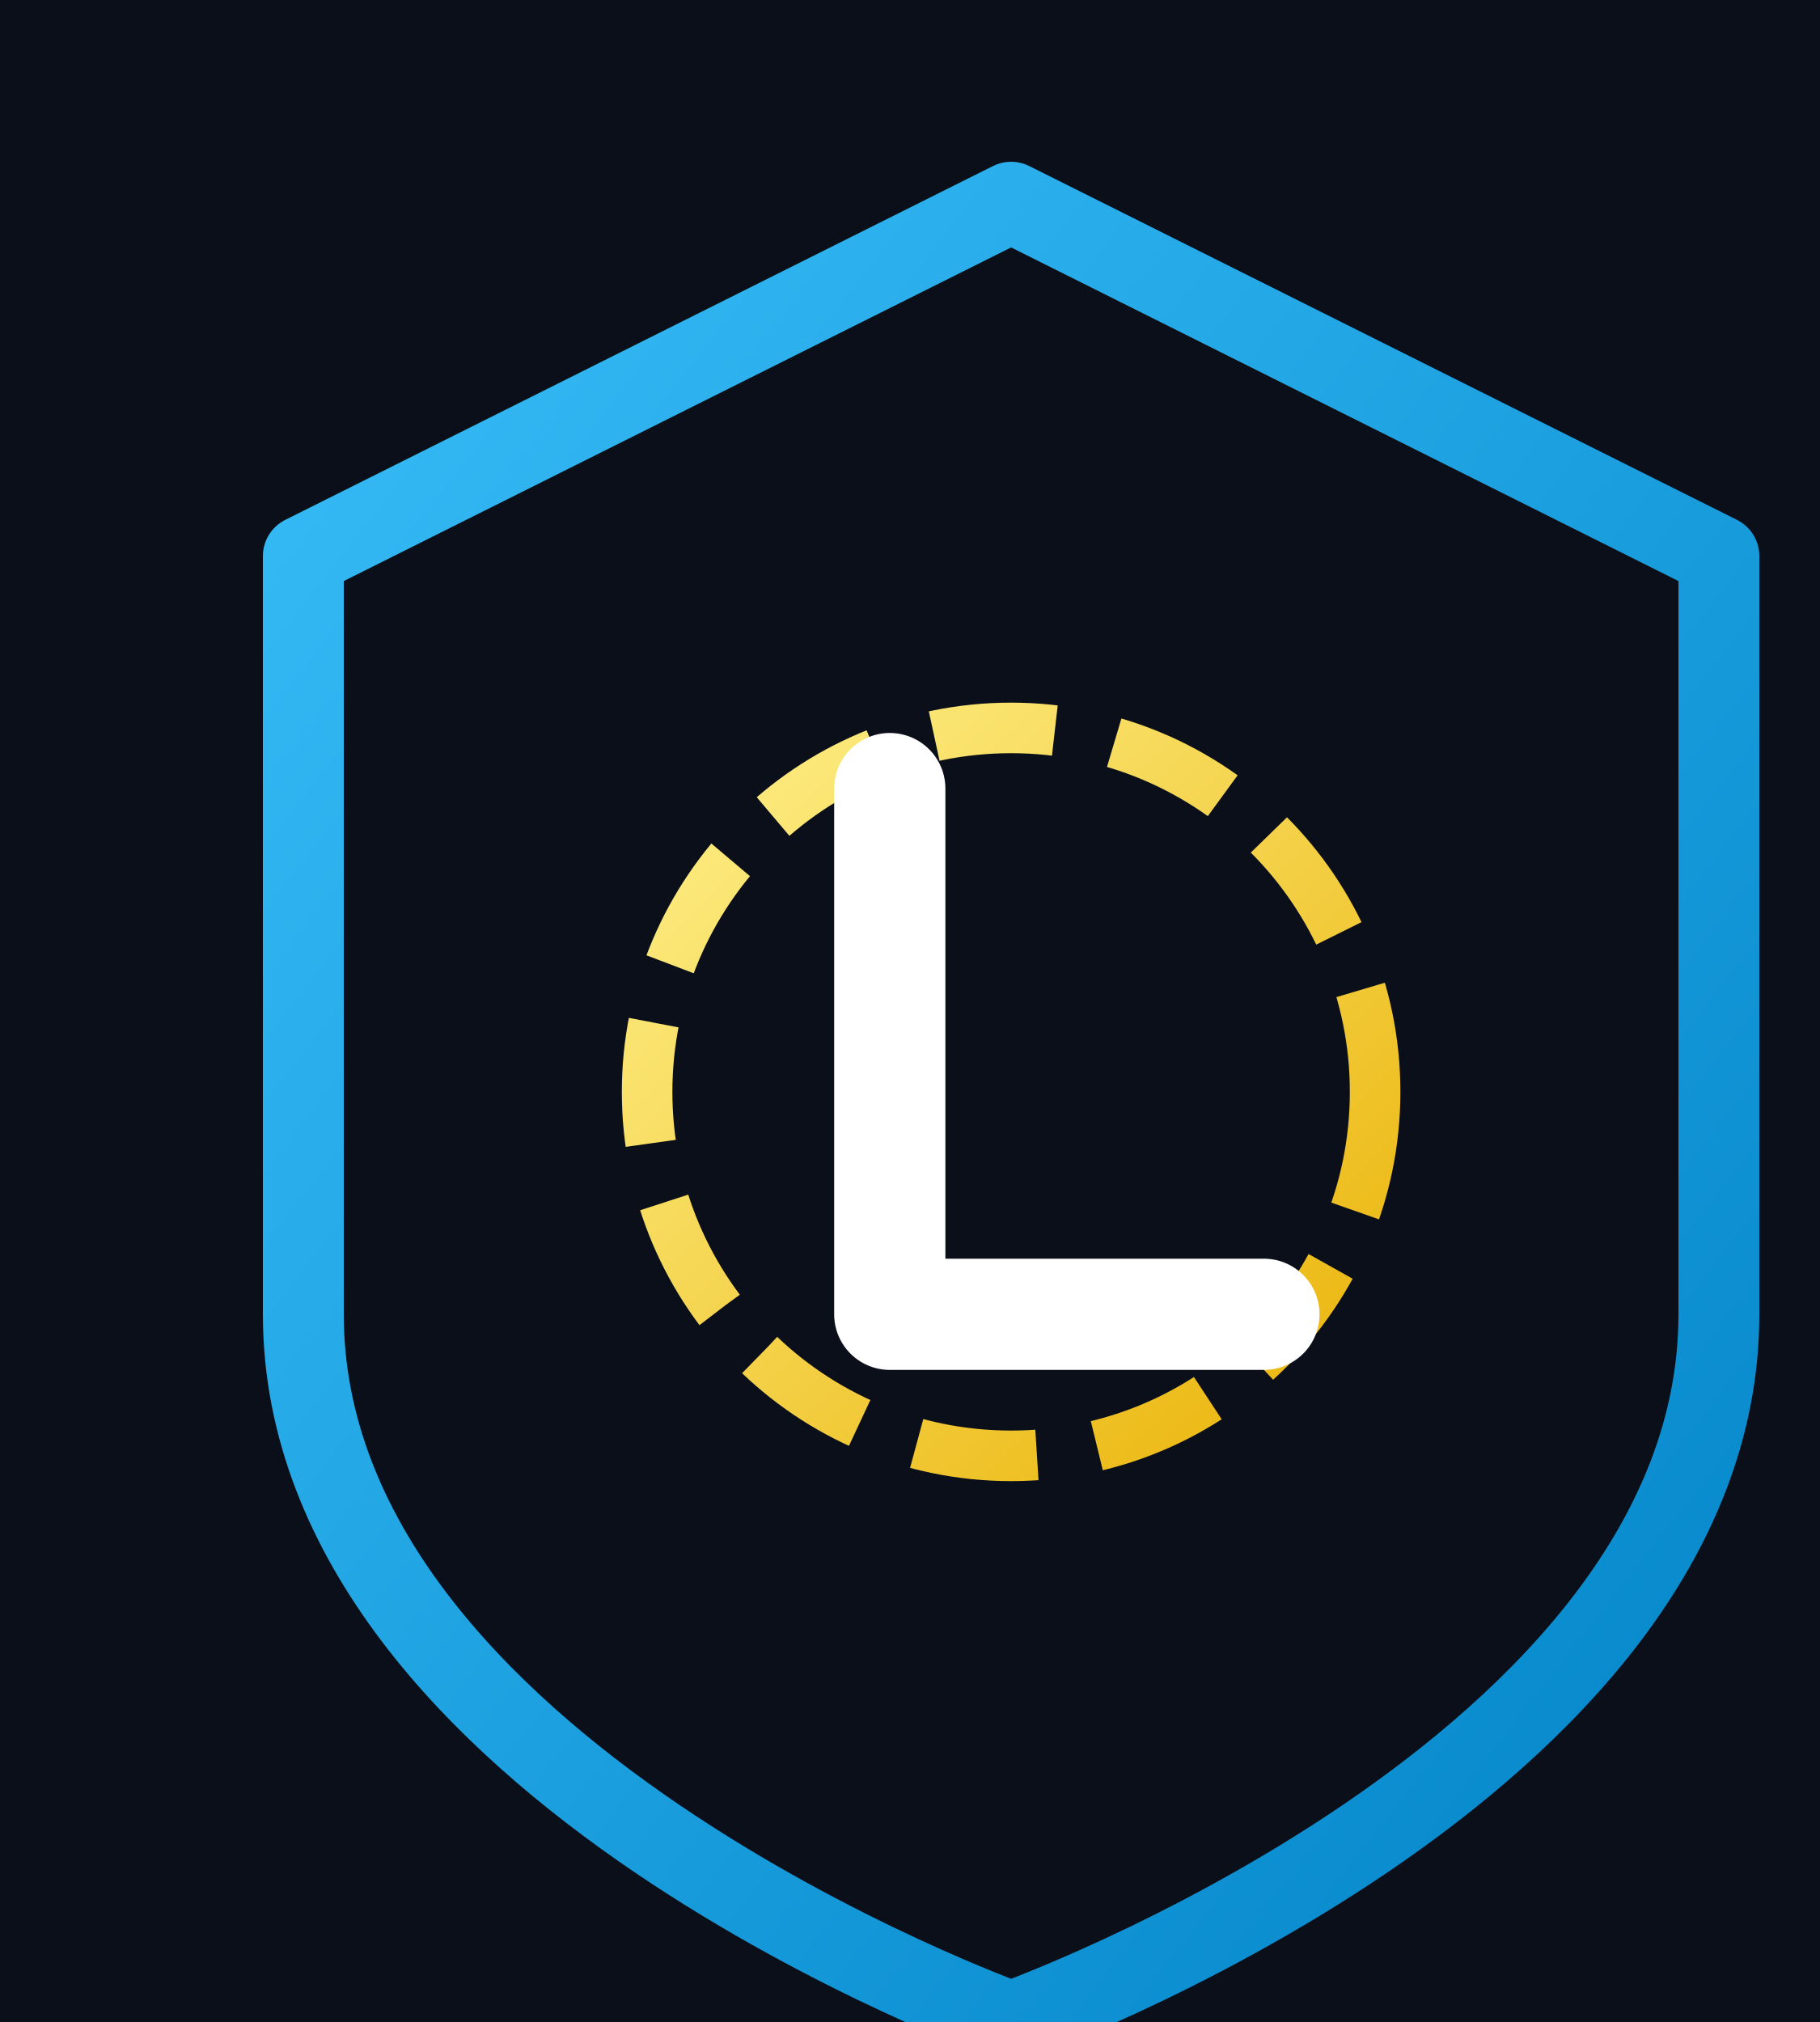
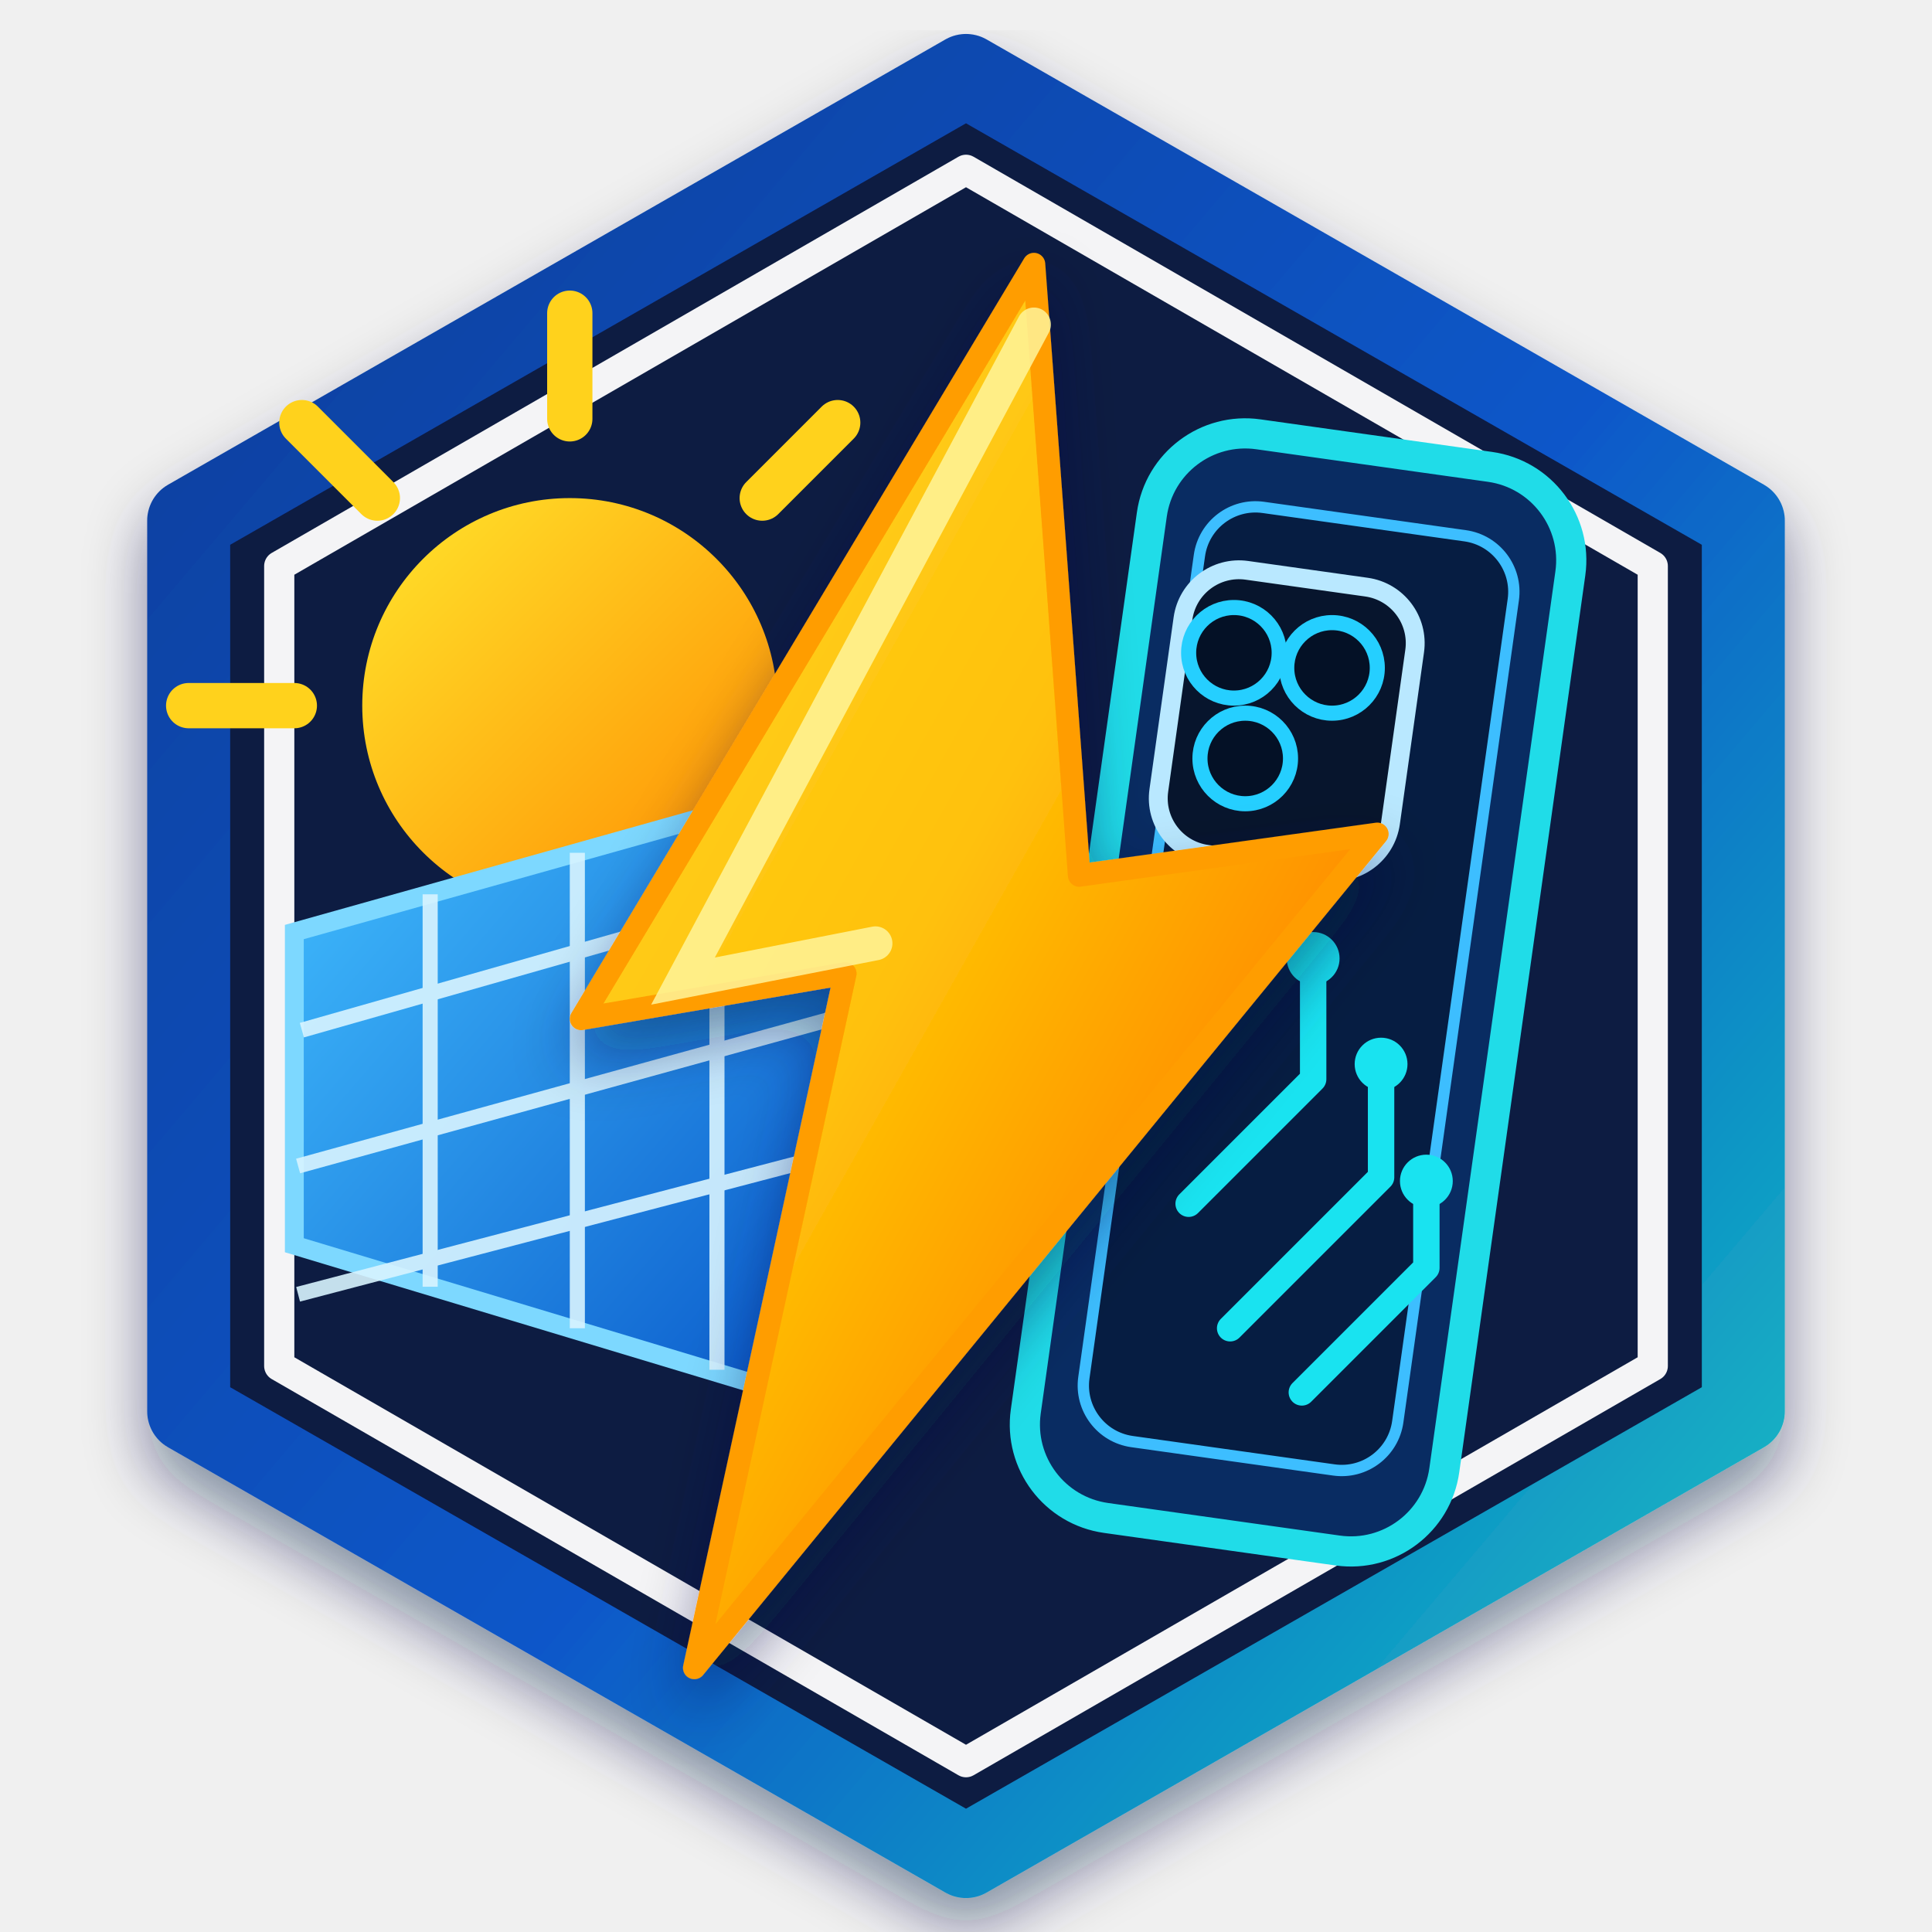
- <svg xmlns="http://www.w3.org/2000/svg" viewBox="0 0 180 200">
+ <svg xmlns="http://www.w3.org/2000/svg" viewBox="0 0 512 512">
  <defs>
-     <linearGradient id="shieldGrad" x1="0%" y1="0%" x2="100%" y2="100%">
-       <stop offset="0%" stop-color="#38bdf8" />
-       <stop offset="100%" stop-color="#0284c7" />
+     <linearGradient id="hex" x1="0" y1="0" x2="1" y2="1">
+       <stop offset="0%" stop-color="#123D9B" />
+       <stop offset="55%" stop-color="#0757C9" />
+       <stop offset="100%" stop-color="#18C9C2" />
    </linearGradient>
-     <linearGradient id="goldGrad" x1="0%" y1="0%" x2="100%" y2="100%">
-       <stop offset="0%" stop-color="#fef08a" />
-       <stop offset="100%" stop-color="#eab308" />
+     <linearGradient id="bolt" x1="0" y1="0" x2="1" y2="1">
+       <stop offset="0%" stop-color="#FFD92F" />
+       <stop offset="45%" stop-color="#FFC107" />
+       <stop offset="100%" stop-color="#FF5A00" />
    </linearGradient>
+     <linearGradient id="sun" x1="0" y1="0" x2="1" y2="1">
+       <stop offset="0%" stop-color="#FFE52C" />
+       <stop offset="100%" stop-color="#FF8A00" />
+     </linearGradient>
+     <linearGradient id="panel" x1="0" y1="0" x2="1" y2="1">
+       <stop offset="0%" stop-color="#42BFFF" />
+       <stop offset="100%" stop-color="#0755C8" />
+     </linearGradient>
+     <filter id="shadow" x="-30%" y="-30%" width="160%" height="160%">
+       <feDropShadow dx="0" dy="8" stdDeviation="8" flood-color="#001A45" flood-opacity=".45" />
+     </filter>
  </defs>
-   <rect width="180" height="200" fill="#0b0f19" />
-   <g transform="translate(10, 10)">
-     <path d="M 90 10 L 160 45 V 120 C 160 165 90 190 90 190 C 90 190 20 165 20 120 V 45 Z" fill="none" stroke="url(#shieldGrad)" stroke-width="8" stroke-linecap="round" stroke-linejoin="round" />
-     <circle cx="90" cy="98" r="36" fill="none" stroke="url(#goldGrad)" stroke-width="5" stroke-dasharray="12 6" />
-     <path d="M 78 68 V 120 H 115" fill="none" stroke="#ffffff" stroke-width="11" stroke-linecap="round" stroke-linejoin="round" />
+   <path d="M256 20        L462 138        L462 374        L256 492        L50 374        L50 138 Z" fill="#071A43" stroke="url(#hex)" stroke-width="22" stroke-linejoin="round" filter="url(#shadow)" />
+   <path d="M256 45        L438 150        L438 362        L256 467        L74 362        L74 150 Z" fill="none" stroke="#FFFFFF" stroke-width="8" opacity=".95" stroke-linejoin="round" />
+   <circle cx="151" cy="187" r="55" fill="url(#sun)" />
+   <g stroke="#FFD21C" stroke-width="12" stroke-linecap="round">
+     <line x1="151" y1="111" x2="151" y2="83" />
+     <line x1="100" y1="132" x2="80" y2="112" />
+     <line x1="202" y1="132" x2="222" y2="112" />
+     <line x1="78" y1="187" x2="50" y2="187" />
  </g>
+   <path d="M78 247 L224 206 L224 374 L78 330 Z" fill="url(#panel)" stroke="#7DD8FF" stroke-width="5" />
+   <g stroke="#D8F4FF" stroke-width="4" opacity=".9">
+     <line x1="114" y1="237" x2="114" y2="341" />
+     <line x1="153" y1="226" x2="153" y2="352" />
+     <line x1="190" y1="216" x2="190" y2="363" />
+     <line x1="80" y1="273" x2="224" y2="232" />
+     <line x1="79" y1="309" x2="224" y2="269" />
+     <line x1="79" y1="343" x2="224" y2="305" />
+   </g>
+   <rect x="288" y="118" width="112" height="290" rx="25" fill="#092C62" stroke="#20DCE8" stroke-width="8" transform="rotate(8 344 263)" />
+   <rect x="302" y="137" width="84" height="250" rx="15" fill="#061D42" stroke="#3DBEFF" stroke-width="3" transform="rotate(8 344 263)" />
+   <rect x="310" y="153" width="62" height="76" rx="15" fill="#07152D" stroke="#B9E8FF" stroke-width="5" transform="rotate(8 341 191)" />
+   <g fill="#041126" stroke="#25CFFF" stroke-width="4">
+     <circle cx="327" cy="173" r="12" />
+     <circle cx="353" cy="177" r="12" />
+     <circle cx="330" cy="201" r="12" />
+   </g>
+   <g fill="none" stroke="#19E3F0" stroke-width="7" stroke-linecap="round" stroke-linejoin="round">
+     <path d="M310 275 L332 253 L332 232" />
+     <path d="M315 319 L348 286 L348 254" />
+     <path d="M326 352 L366 312 L366 282" />
+     <path d="M345 369 L378 336 L378 313" />
+   </g>
+   <g fill="#19E3F0">
+     <circle cx="332" cy="232" r="7" />
+     <circle cx="348" cy="254" r="7" />
+     <circle cx="366" cy="282" r="7" />
+     <circle cx="378" cy="313" r="7" />
+   </g>
+   <path d="M274 70        L154 270        L224 258        L184 442        L365 221        L286 232        Z" fill="url(#bolt)" stroke="#FF9D00" stroke-width="6" stroke-linejoin="round" filter="url(#shadow)" />
+   <path d="M274 86 L181 260 L232 250" fill="none" stroke="#FFF59A" stroke-width="9" stroke-linecap="round" opacity=".85" />
</svg>
